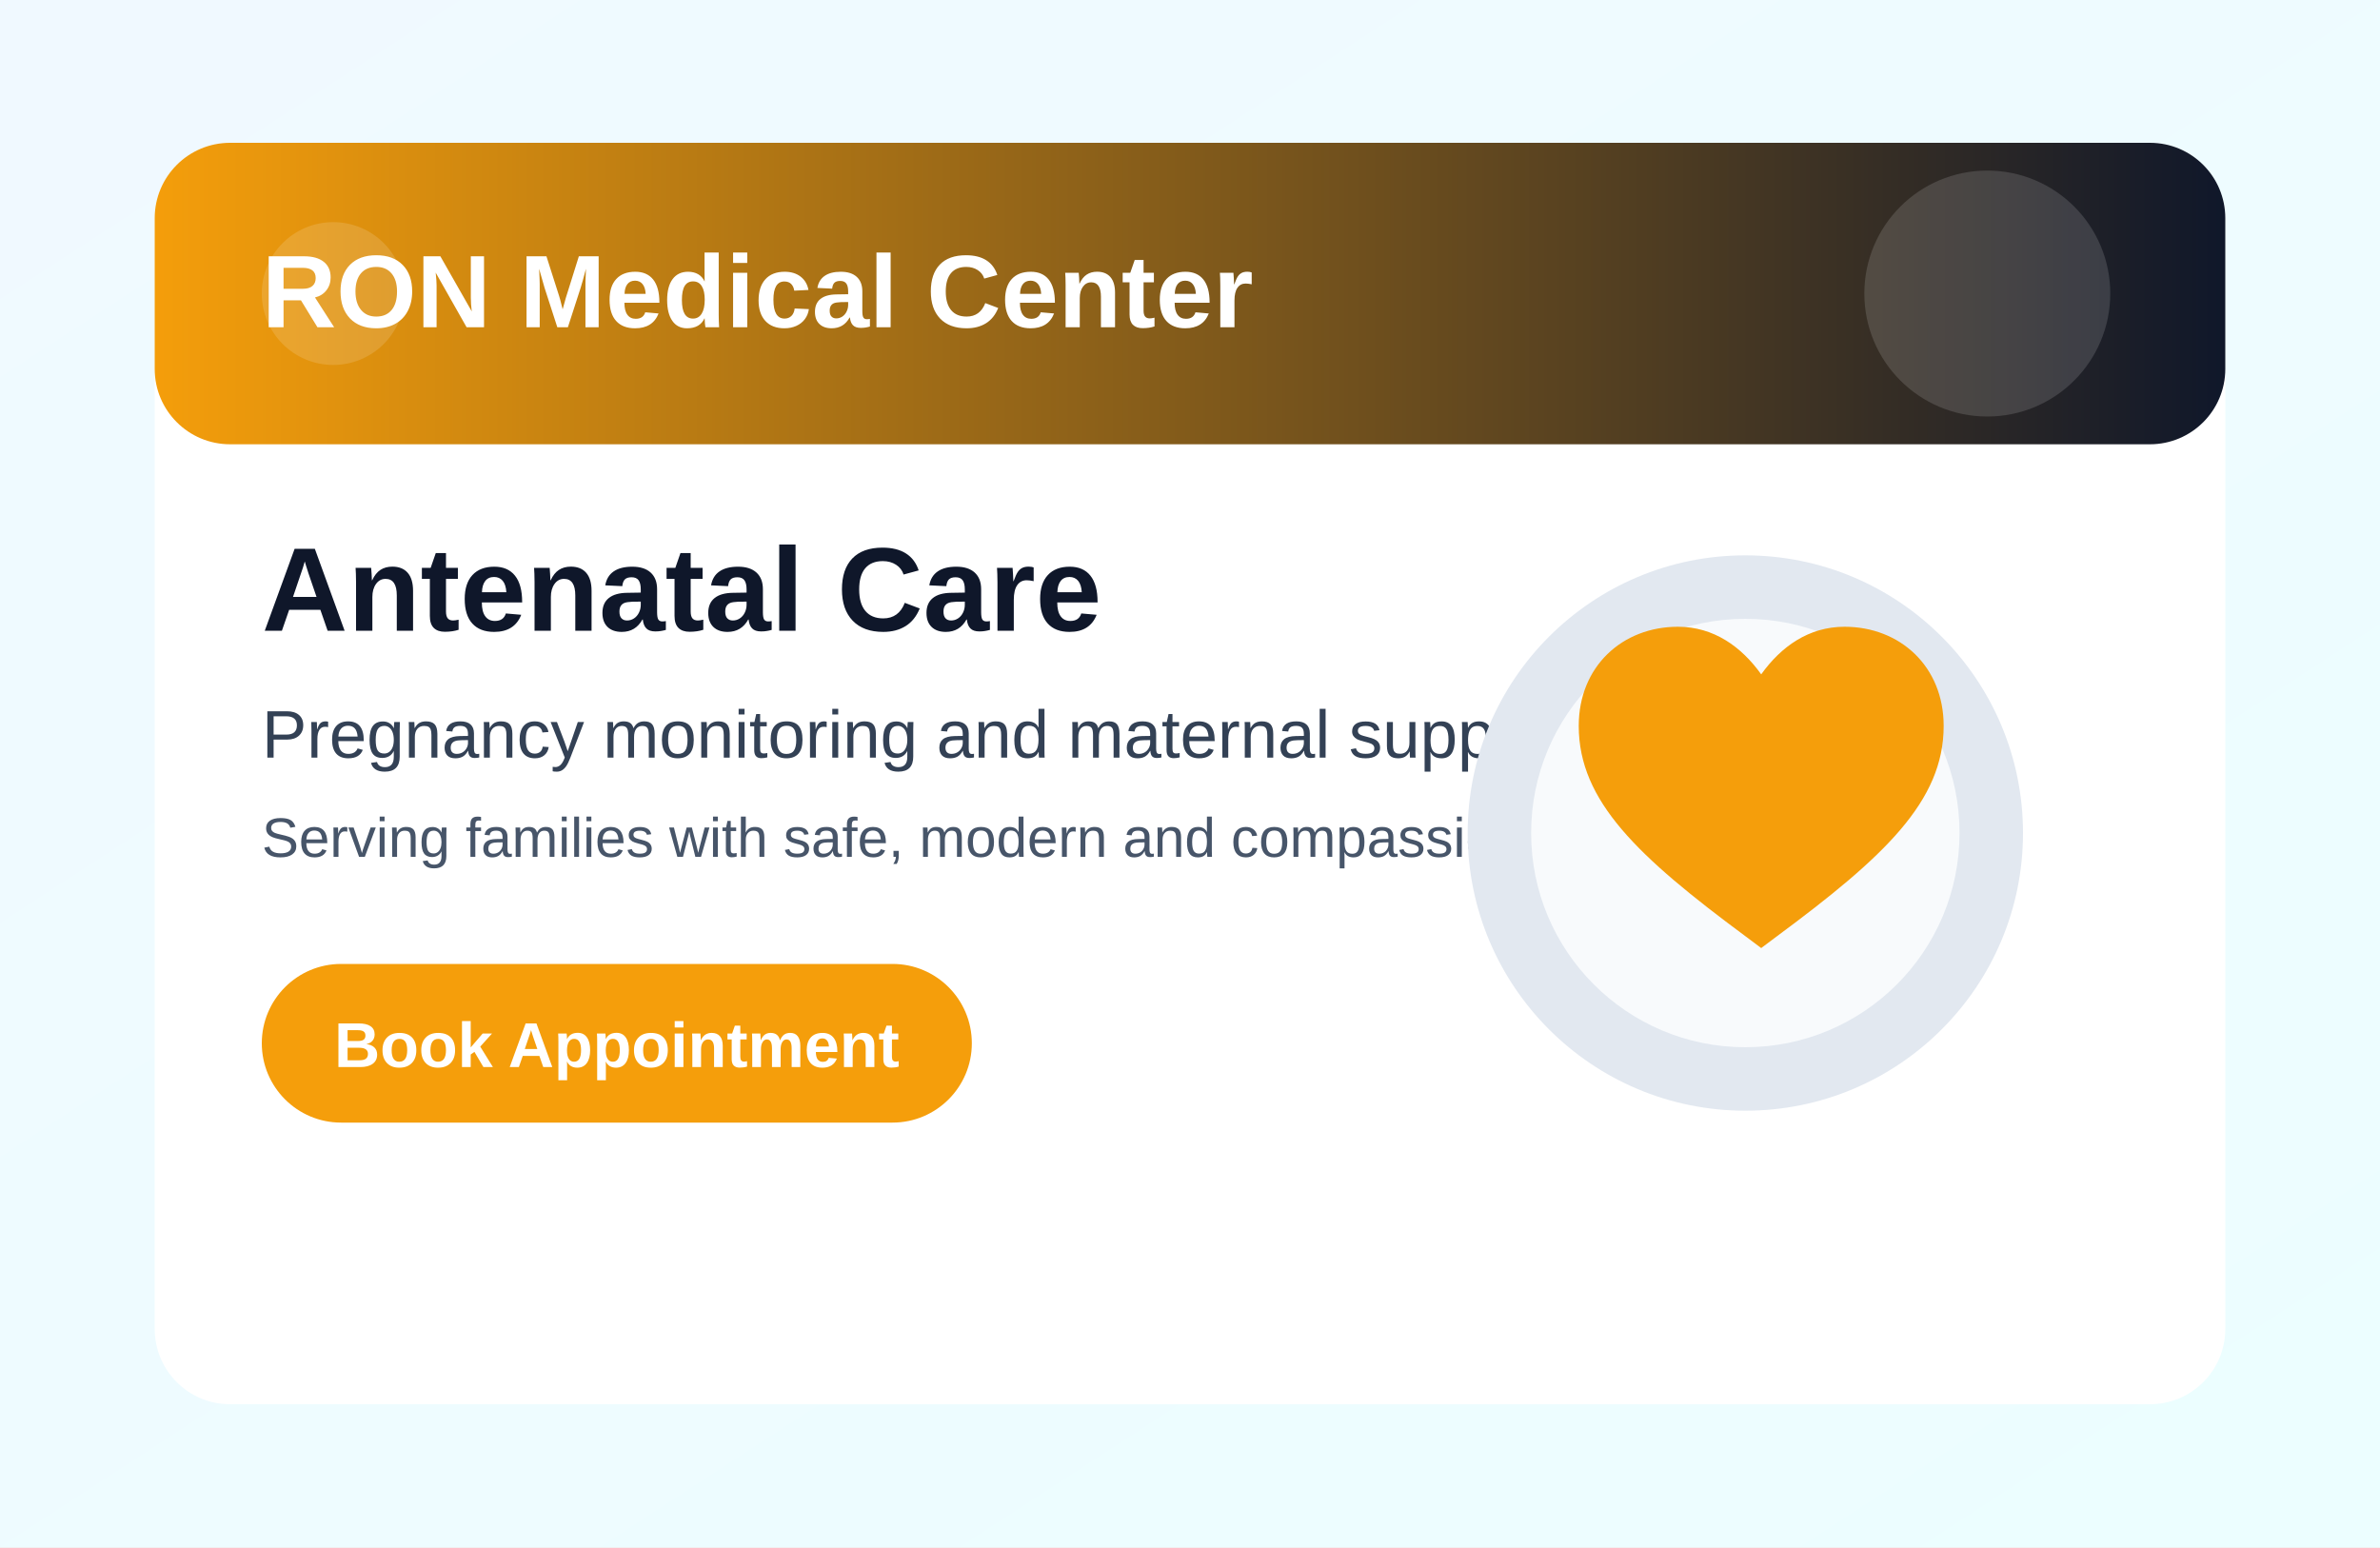
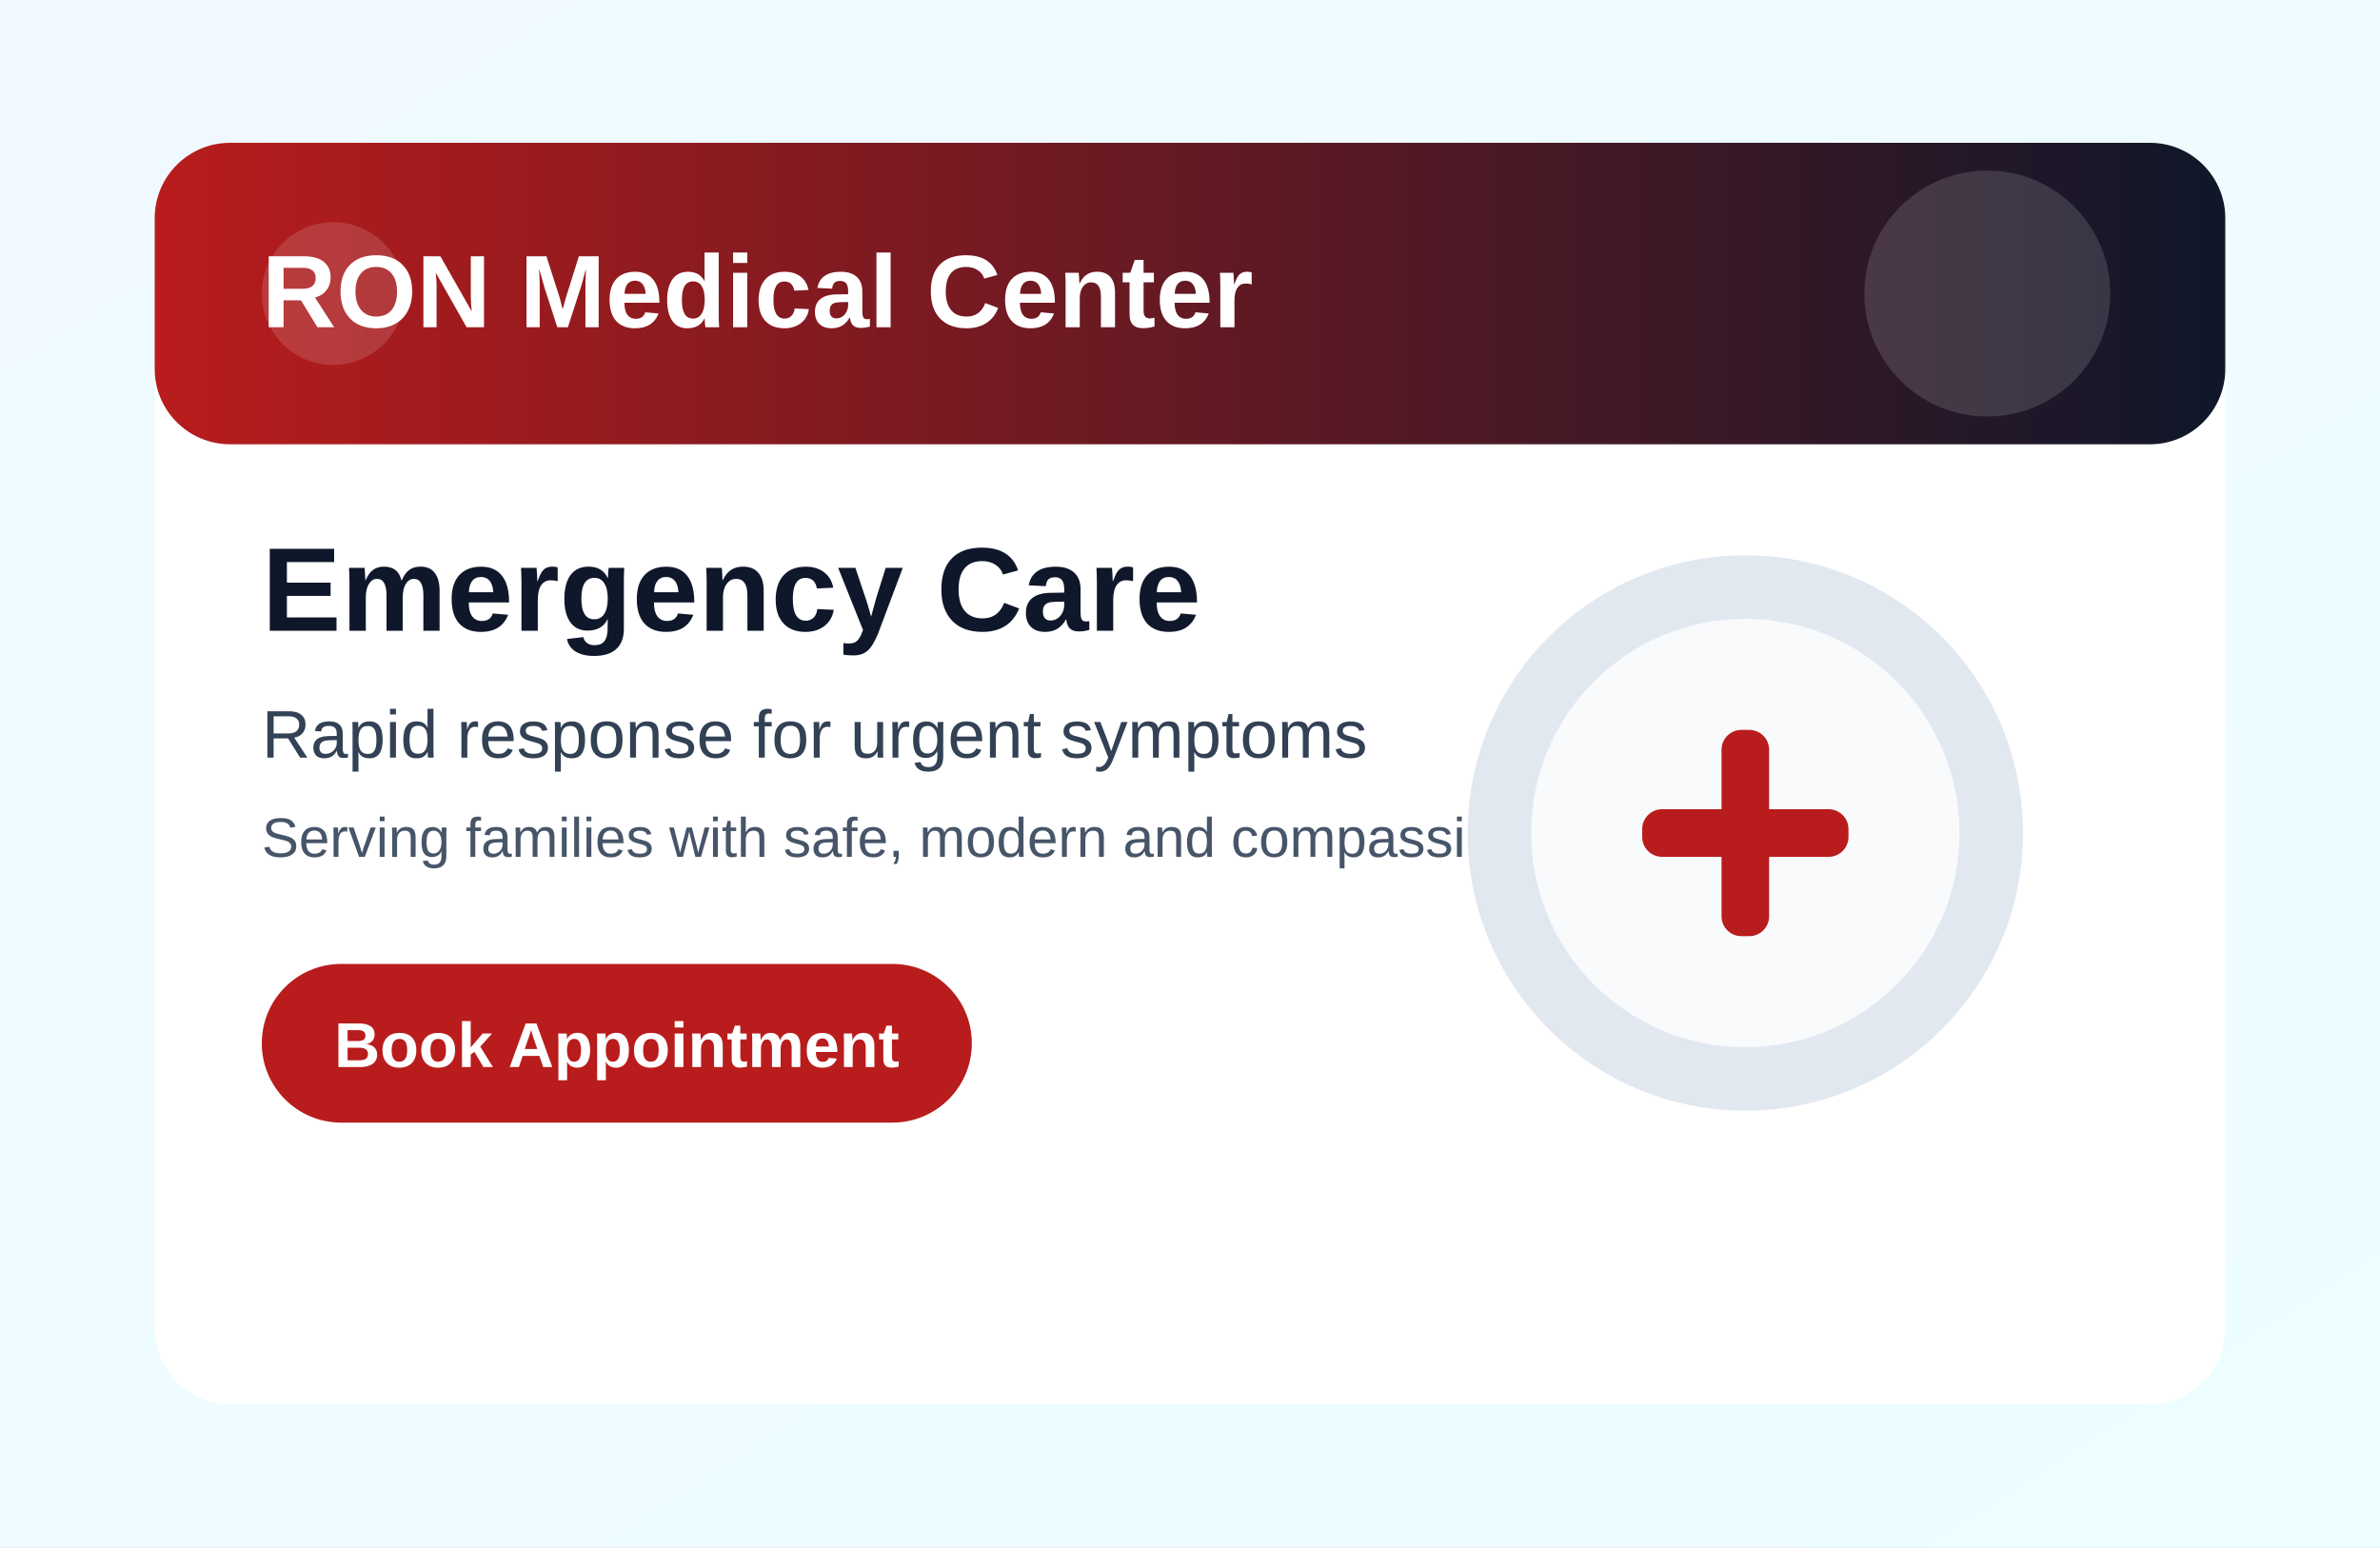
<svg xmlns="http://www.w3.org/2000/svg" viewBox="0 0 1200 780" role="img" aria-labelledby="title desc">
  <defs>
    <linearGradient id="bg" x1="0" y1="0" x2="1" y2="1">
      <stop offset="0%" stop-color="#f0f9ff" />
      <stop offset="100%" stop-color="#ecfeff" />
    </linearGradient>
    <linearGradient id="band" x1="0" y1="0" x2="1" y2="0">
-       <stop offset="0%" stop-color="#f59e0b" />
+       <stop offset="0%" stop-color="#b91c1c" />
      <stop offset="100%" stop-color="#0f172a" />
    </linearGradient>
  </defs>
  <rect width="1200" height="780" fill="url(#bg)" />
  <rect x="78" y="72" width="1044" height="636" rx="38" fill="#ffffff" />
  <rect x="78" y="72" width="1044" height="152" rx="38" fill="url(#band)" />
  <circle cx="1002" cy="148" r="62" fill="#ffffff" opacity="0.14" />
  <circle cx="168" cy="148" r="36" fill="#ffffff" opacity="0.14" />
  <text x="132" y="165" fill="#ffffff" font-family="Segoe UI, Arial, sans-serif" font-size="52" font-weight="700">RON Medical Center</text>
-   <text x="132" y="318" fill="#0f172a" font-family="Segoe UI, Arial, sans-serif" font-size="60" font-weight="700">Antenatal Care</text>
-   <text x="132" y="382" fill="#334155" font-family="Segoe UI, Arial, sans-serif" font-size="34">Pregnancy monitoring and maternal support</text>
+   <text x="132" y="318" fill="#0f172a" font-family="Segoe UI, Arial, sans-serif" font-size="60" font-weight="700">Emergency Care</text>
+   <text x="132" y="382" fill="#334155" font-family="Segoe UI, Arial, sans-serif" font-size="34">Rapid response for urgent symptoms</text>
  <text x="132" y="432" fill="#475569" font-family="Segoe UI, Arial, sans-serif" font-size="28">Serving families with safe, modern and compassionate care.</text>
-   <rect x="132" y="486" width="358" height="80" rx="40" fill="#f59e0b" />
+   <rect x="132" y="486" width="358" height="80" rx="40" fill="#b91c1c" />
  <text x="311" y="538" text-anchor="middle" fill="#ffffff" font-family="Segoe UI, Arial, sans-serif" font-size="32" font-weight="700">Book Appointment</text>
  <g transform="translate(880,420)">
    <circle cx="0" cy="0" r="140" fill="#e2e8f0" />
    <circle cx="0" cy="0" r="108" fill="#f8fafc" />
-     <path d="M0 52C-54 12 -84 -16 -84 -54C-84 -84 -62 -104 -34 -104C-16 -104 -2 -94 8 -80C18 -94 32 -104 50 -104C78 -104 100 -84 100 -54C100 -16 70 12 16 52L8 58L0 52Z" fill="#f59e0b" />
+     <rect x="-52" y="-12" width="104" height="24" rx="10" fill="#b91c1c" />
+     <rect x="-12" y="-52" width="24" height="104" rx="10" fill="#b91c1c" />
  </g>
</svg>
